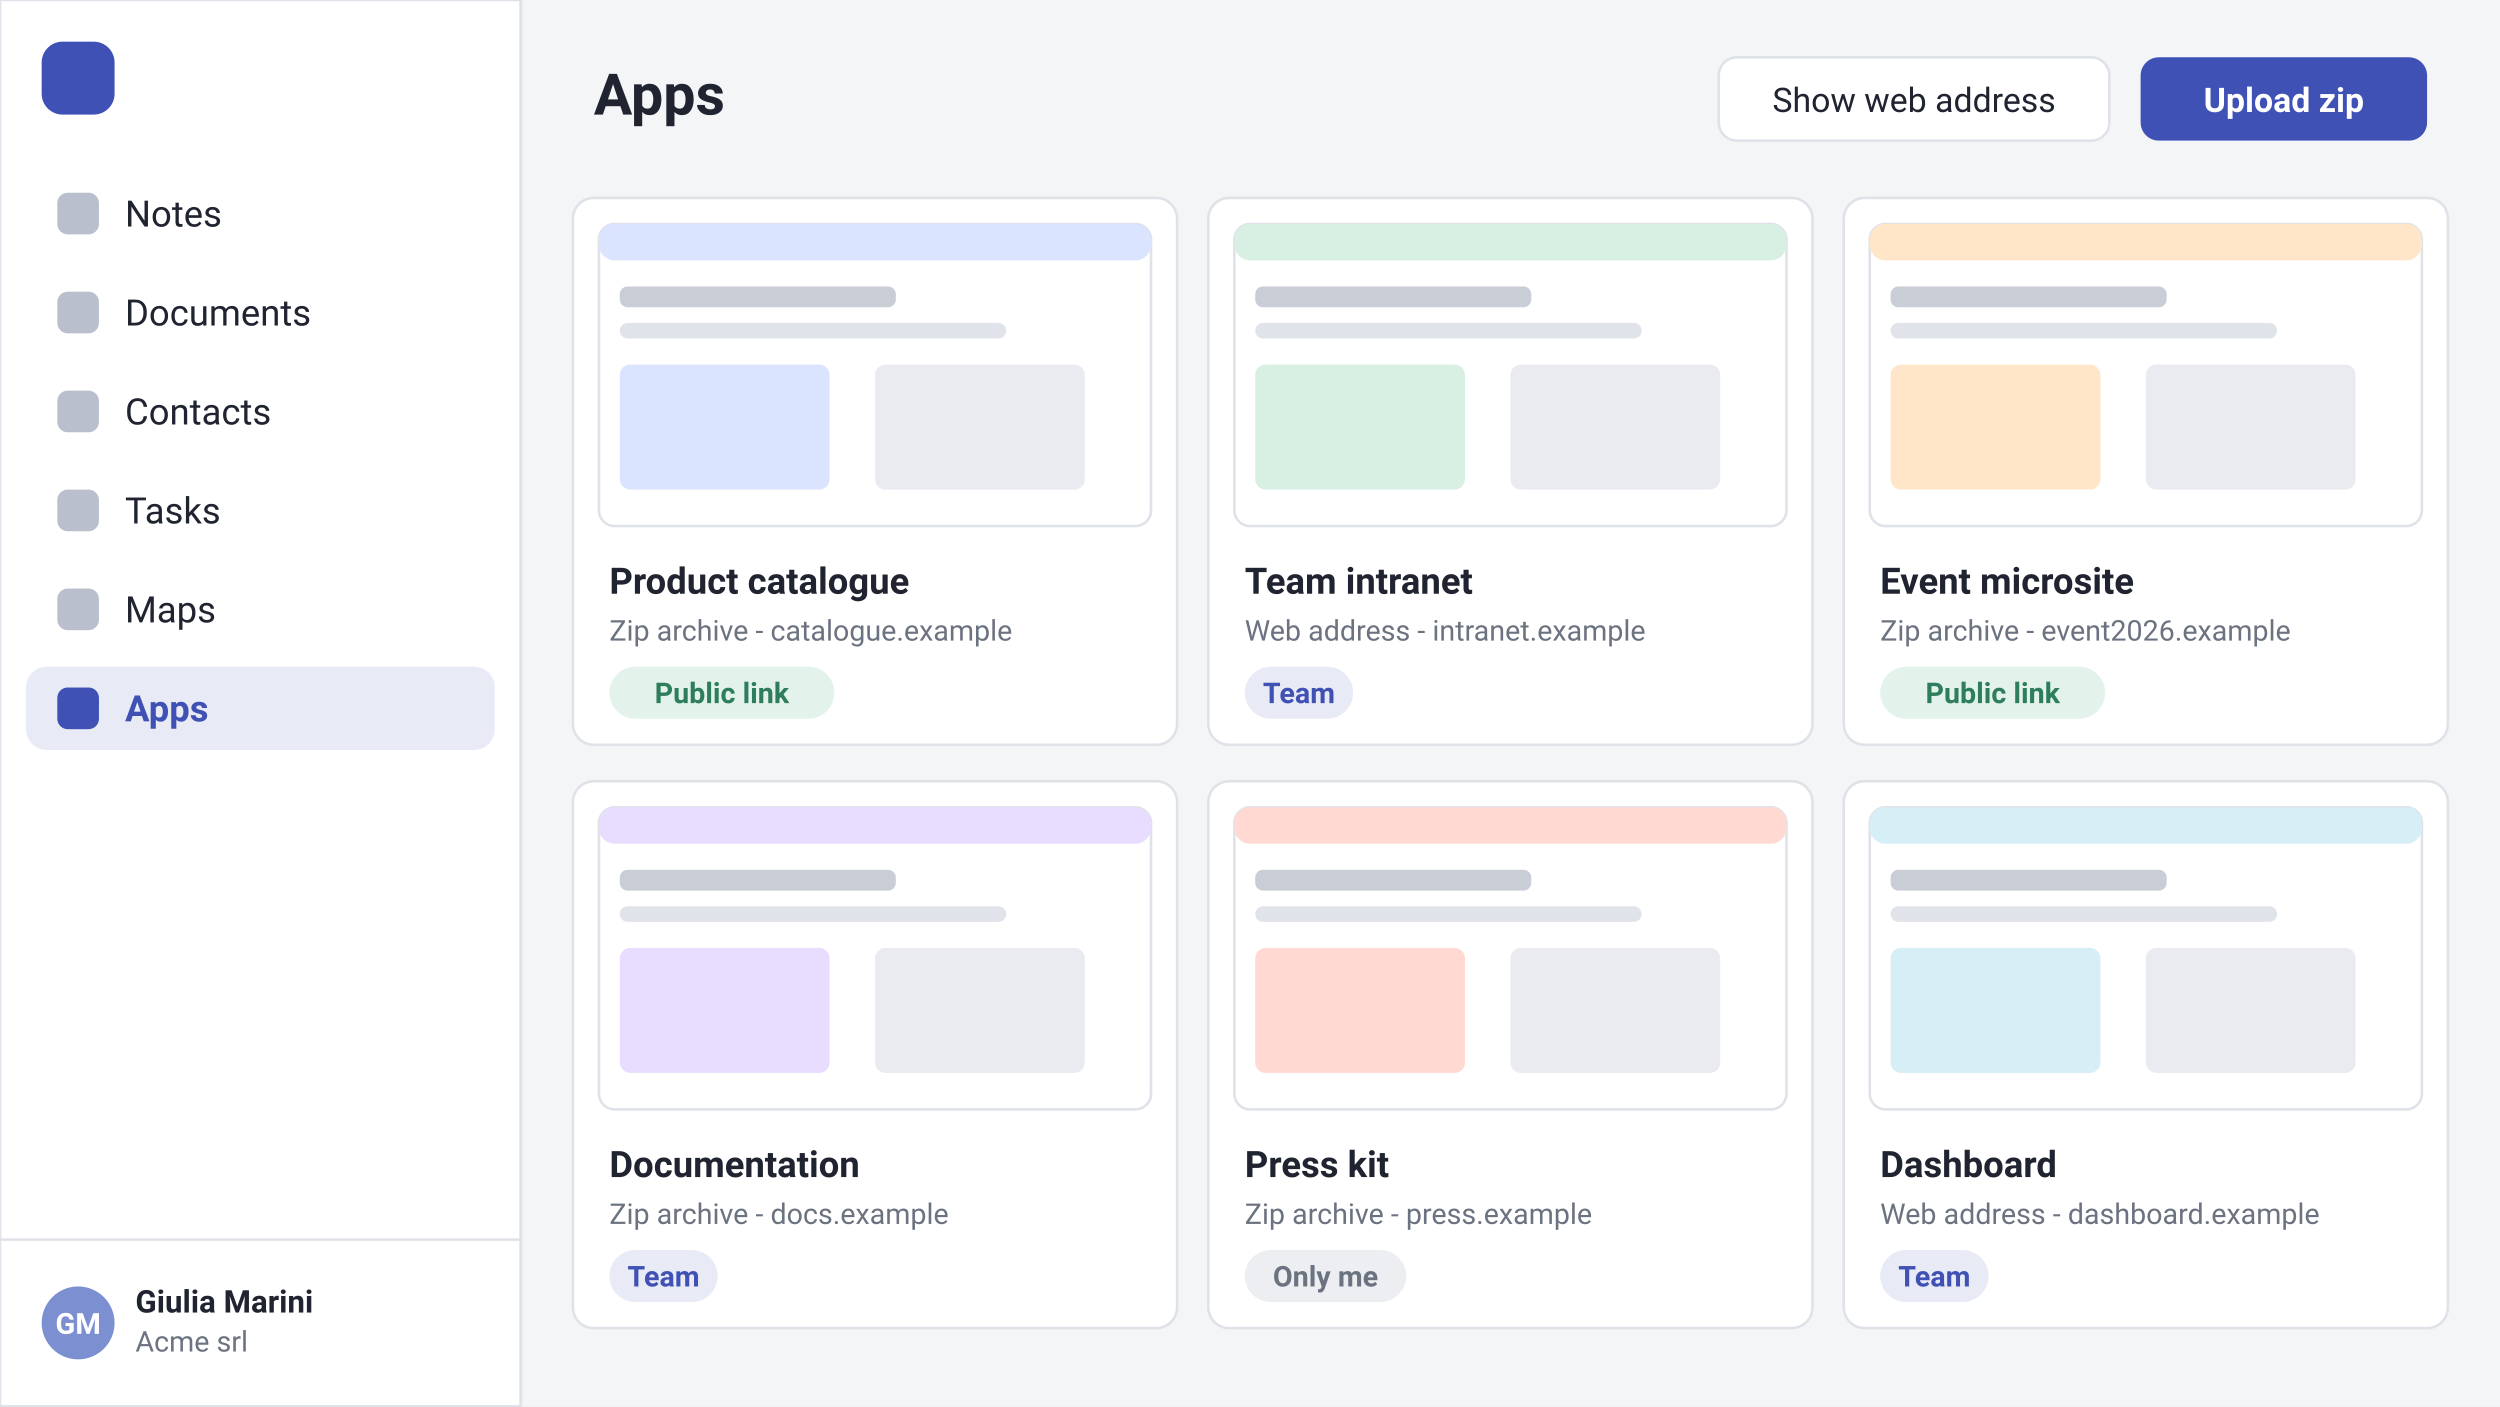
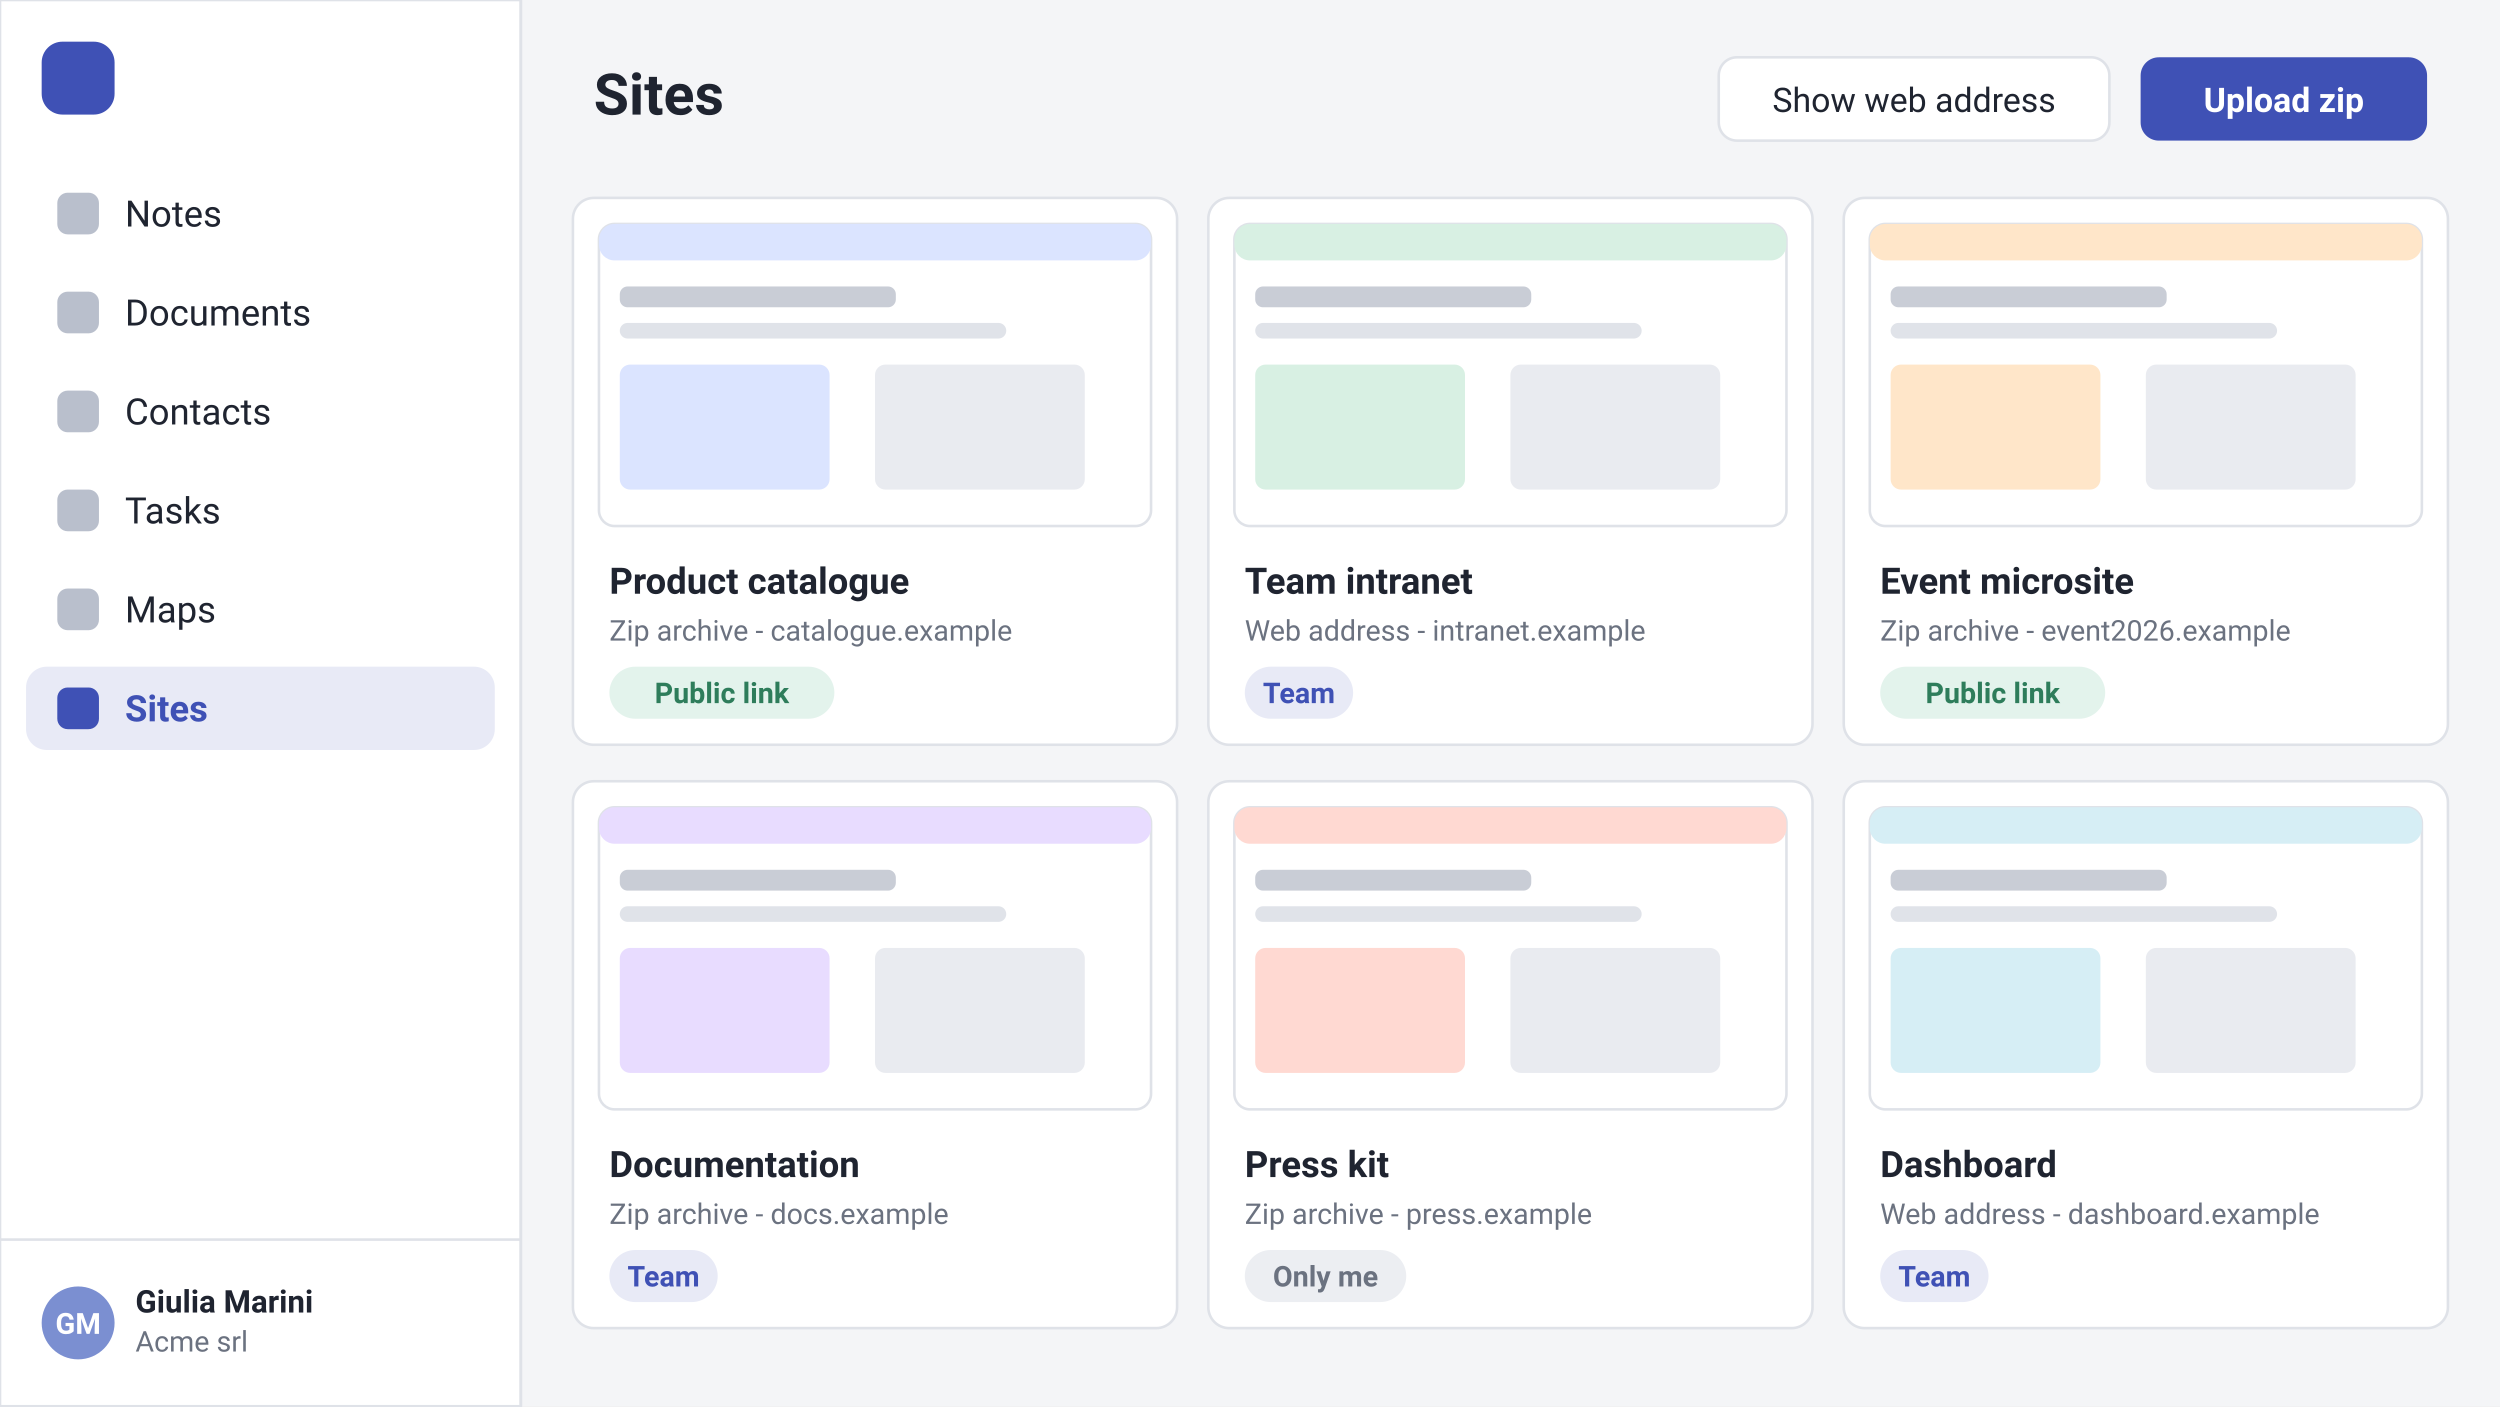
- <svg xmlns="http://www.w3.org/2000/svg" viewBox="0 0 960 540" role="img" aria-label="Apps: the list of sites" font-family="Segoe UI, Roboto, Helvetica, Arial, sans-serif">
+ <svg xmlns="http://www.w3.org/2000/svg" viewBox="0 0 960 540" role="img" aria-label="Sites: the list of sites" font-family="Segoe UI, Roboto, Helvetica, Arial, sans-serif">
  <rect width="960" height="540" fill="#f4f5f7" />
  <rect x="0" y="0" width="200" height="540" rx="0" fill="#ffffff" stroke="#dfe2e8" />
  <rect x="16" y="16" width="28" height="28" rx="8" fill="#3f51b5" />
  <rect x="22" y="74" width="16" height="16" rx="4" fill="#b9bfcc" />
  <text x="48" y="87" font-size="14" fill="#1f2430">Notes</text>
  <rect x="22" y="112" width="16" height="16" rx="4" fill="#b9bfcc" />
  <text x="48" y="125" font-size="14" fill="#1f2430">Documents</text>
  <rect x="22" y="150" width="16" height="16" rx="4" fill="#b9bfcc" />
  <text x="48" y="163" font-size="14" fill="#1f2430">Contacts</text>
  <rect x="22" y="188" width="16" height="16" rx="4" fill="#b9bfcc" />
  <text x="48" y="201" font-size="14" fill="#1f2430">Tasks</text>
  <rect x="22" y="226" width="16" height="16" rx="4" fill="#b9bfcc" />
  <text x="48" y="239" font-size="14" fill="#1f2430">Maps</text>
  <rect x="10" y="256" width="180" height="32" rx="8" fill="#e8eaf6" />
  <rect x="22" y="264" width="16" height="16" rx="4" fill="#3f51b5" />
-   <text x="48" y="277" font-size="14" fill="#3f51b5" font-weight="600">Apps</text>
+   <text x="48" y="277" font-size="14" fill="#3f51b5" font-weight="600">Sites</text>
  <line x1="0" y1="476" x2="200" y2="476" stroke="#dfe2e8" stroke-width="1" />
  <circle cx="30" cy="508" r="14" fill="#7b8fd1" />
  <text x="30" y="512.2" font-size="11.2" fill="#fff" font-weight="600" text-anchor="middle">GM</text>
  <text x="52" y="504" font-size="12" fill="#1f2430" font-weight="600">Giulia Marini</text>
  <text x="52" y="519" font-size="11" fill="#6b7280">Acme srl</text>
  <line x1="200" y1="0" x2="200" y2="540" stroke="#dfe2e8" stroke-width="1" />
-   <text x="228" y="44" font-size="22" fill="#1f2430" font-weight="600">Apps</text>
+   <text x="228" y="44" font-size="22" fill="#1f2430" font-weight="600">Sites</text>
  <rect x="660" y="22" width="150" height="32" rx="7" fill="#ffffff" stroke="#dfe2e8" />
  <text x="735" y="43" font-size="13" fill="#1f2430" text-anchor="middle">Show web address</text>
  <rect x="822" y="22" width="110" height="32" rx="7" fill="#3f51b5" />
  <text x="877" y="43" font-size="13" fill="#fff" font-weight="600" text-anchor="middle">Upload zip</text>
  <rect x="220" y="76" width="232" height="210" rx="8" fill="#ffffff" stroke="#dfe2e8" />
  <rect x="230" y="86" width="212" height="116" rx="6" fill="#fff" stroke="#dfe2e8" />
  <rect x="230" y="86" width="212" height="14" rx="6" fill="#dbe4ff" />
  <rect x="238" y="110" width="106" height="8" rx="3" fill="#c9cdd6" />
  <rect x="238" y="124" width="148.4" height="6" rx="3" fill="#e0e3e9" />
  <rect x="238" y="140" width="80.56" height="48" rx="4" fill="#dbe4ff" />
  <rect x="336" y="140" width="80.56" height="48" rx="4" fill="#e9ebf0" />
  <text x="234" y="228" font-size="14" fill="#1f2430" font-weight="600">Product catalogue</text>
  <text x="234" y="246" font-size="11" fill="#6b7280">Zip archive  -  catalogue.example</text>
  <rect x="234" y="256" width="86.4" height="20" rx="10" fill="#e3f3ec" />
  <text x="277.2" y="270" font-size="11" fill="#2e7d5b" font-weight="600" text-anchor="middle">Public link</text>
  <rect x="464" y="76" width="232" height="210" rx="8" fill="#ffffff" stroke="#dfe2e8" />
  <rect x="474" y="86" width="212" height="116" rx="6" fill="#fff" stroke="#dfe2e8" />
  <rect x="474" y="86" width="212" height="14" rx="6" fill="#d8f0e3" />
  <rect x="482" y="110" width="106" height="8" rx="3" fill="#c9cdd6" />
  <rect x="482" y="124" width="148.4" height="6" rx="3" fill="#e0e3e9" />
  <rect x="482" y="140" width="80.56" height="48" rx="4" fill="#d8f0e3" />
  <rect x="580" y="140" width="80.56" height="48" rx="4" fill="#e9ebf0" />
  <text x="478" y="228" font-size="14" fill="#1f2430" font-weight="600">Team intranet</text>
  <text x="478" y="246" font-size="11" fill="#6b7280">Web address  -  intranet.example</text>
  <rect x="478" y="256" width="41.6" height="20" rx="10" fill="#e8eaf6" />
  <text x="498.8" y="270" font-size="11" fill="#3f51b5" font-weight="600" text-anchor="middle">Team</text>
  <rect x="708" y="76" width="232" height="210" rx="8" fill="#ffffff" stroke="#dfe2e8" />
  <rect x="718" y="86" width="212" height="116" rx="6" fill="#fff" stroke="#dfe2e8" />
  <rect x="718" y="86" width="212" height="14" rx="6" fill="#ffe6c9" />
  <rect x="726" y="110" width="106" height="8" rx="3" fill="#c9cdd6" />
  <rect x="726" y="124" width="148.4" height="6" rx="3" fill="#e0e3e9" />
  <rect x="726" y="140" width="80.56" height="48" rx="4" fill="#ffe6c9" />
  <rect x="824" y="140" width="80.56" height="48" rx="4" fill="#e9ebf0" />
  <text x="722" y="228" font-size="14" fill="#1f2430" font-weight="600">Event microsite</text>
  <text x="722" y="246" font-size="11" fill="#6b7280">Zip archive  -  event2026.example</text>
  <rect x="722" y="256" width="86.4" height="20" rx="10" fill="#e3f3ec" />
  <text x="765.2" y="270" font-size="11" fill="#2e7d5b" font-weight="600" text-anchor="middle">Public link</text>
  <rect x="220" y="300" width="232" height="210" rx="8" fill="#ffffff" stroke="#dfe2e8" />
  <rect x="230" y="310" width="212" height="116" rx="6" fill="#fff" stroke="#dfe2e8" />
  <rect x="230" y="310" width="212" height="14" rx="6" fill="#e8dcff" />
  <rect x="238" y="334" width="106" height="8" rx="3" fill="#c9cdd6" />
  <rect x="238" y="348" width="148.4" height="6" rx="3" fill="#e0e3e9" />
  <rect x="238" y="364" width="80.56" height="48" rx="4" fill="#e8dcff" />
  <rect x="336" y="364" width="80.56" height="48" rx="4" fill="#e9ebf0" />
  <text x="234" y="452" font-size="14" fill="#1f2430" font-weight="600">Documentation</text>
  <text x="234" y="470" font-size="11" fill="#6b7280">Zip archive  -  docs.example</text>
  <rect x="234" y="480" width="41.6" height="20" rx="10" fill="#e8eaf6" />
  <text x="254.8" y="494" font-size="11" fill="#3f51b5" font-weight="600" text-anchor="middle">Team</text>
  <rect x="464" y="300" width="232" height="210" rx="8" fill="#ffffff" stroke="#dfe2e8" />
  <rect x="474" y="310" width="212" height="116" rx="6" fill="#fff" stroke="#dfe2e8" />
  <rect x="474" y="310" width="212" height="14" rx="6" fill="#ffd9d2" />
  <rect x="482" y="334" width="106" height="8" rx="3" fill="#c9cdd6" />
  <rect x="482" y="348" width="148.4" height="6" rx="3" fill="#e0e3e9" />
  <rect x="482" y="364" width="80.56" height="48" rx="4" fill="#ffd9d2" />
  <rect x="580" y="364" width="80.56" height="48" rx="4" fill="#e9ebf0" />
  <text x="478" y="452" font-size="14" fill="#1f2430" font-weight="600">Press kit</text>
  <text x="478" y="470" font-size="11" fill="#6b7280">Zip archive  -  press.example</text>
  <rect x="478" y="480" width="62" height="20" rx="10" fill="#eceef2" />
  <text x="509" y="494" font-size="11" fill="#6b7280" font-weight="600" text-anchor="middle">Only me</text>
  <rect x="708" y="300" width="232" height="210" rx="8" fill="#ffffff" stroke="#dfe2e8" />
  <rect x="718" y="310" width="212" height="116" rx="6" fill="#fff" stroke="#dfe2e8" />
  <rect x="718" y="310" width="212" height="14" rx="6" fill="#d6eef5" />
  <rect x="726" y="334" width="106" height="8" rx="3" fill="#c9cdd6" />
  <rect x="726" y="348" width="148.4" height="6" rx="3" fill="#e0e3e9" />
  <rect x="726" y="364" width="80.56" height="48" rx="4" fill="#d6eef5" />
  <rect x="824" y="364" width="80.56" height="48" rx="4" fill="#e9ebf0" />
  <text x="722" y="452" font-size="14" fill="#1f2430" font-weight="600">Dashboard</text>
  <text x="722" y="470" font-size="11" fill="#6b7280">Web address  -  dashboard.example</text>
  <rect x="722" y="480" width="41.6" height="20" rx="10" fill="#e8eaf6" />
  <text x="742.8" y="494" font-size="11" fill="#3f51b5" font-weight="600" text-anchor="middle">Team</text>
</svg>
